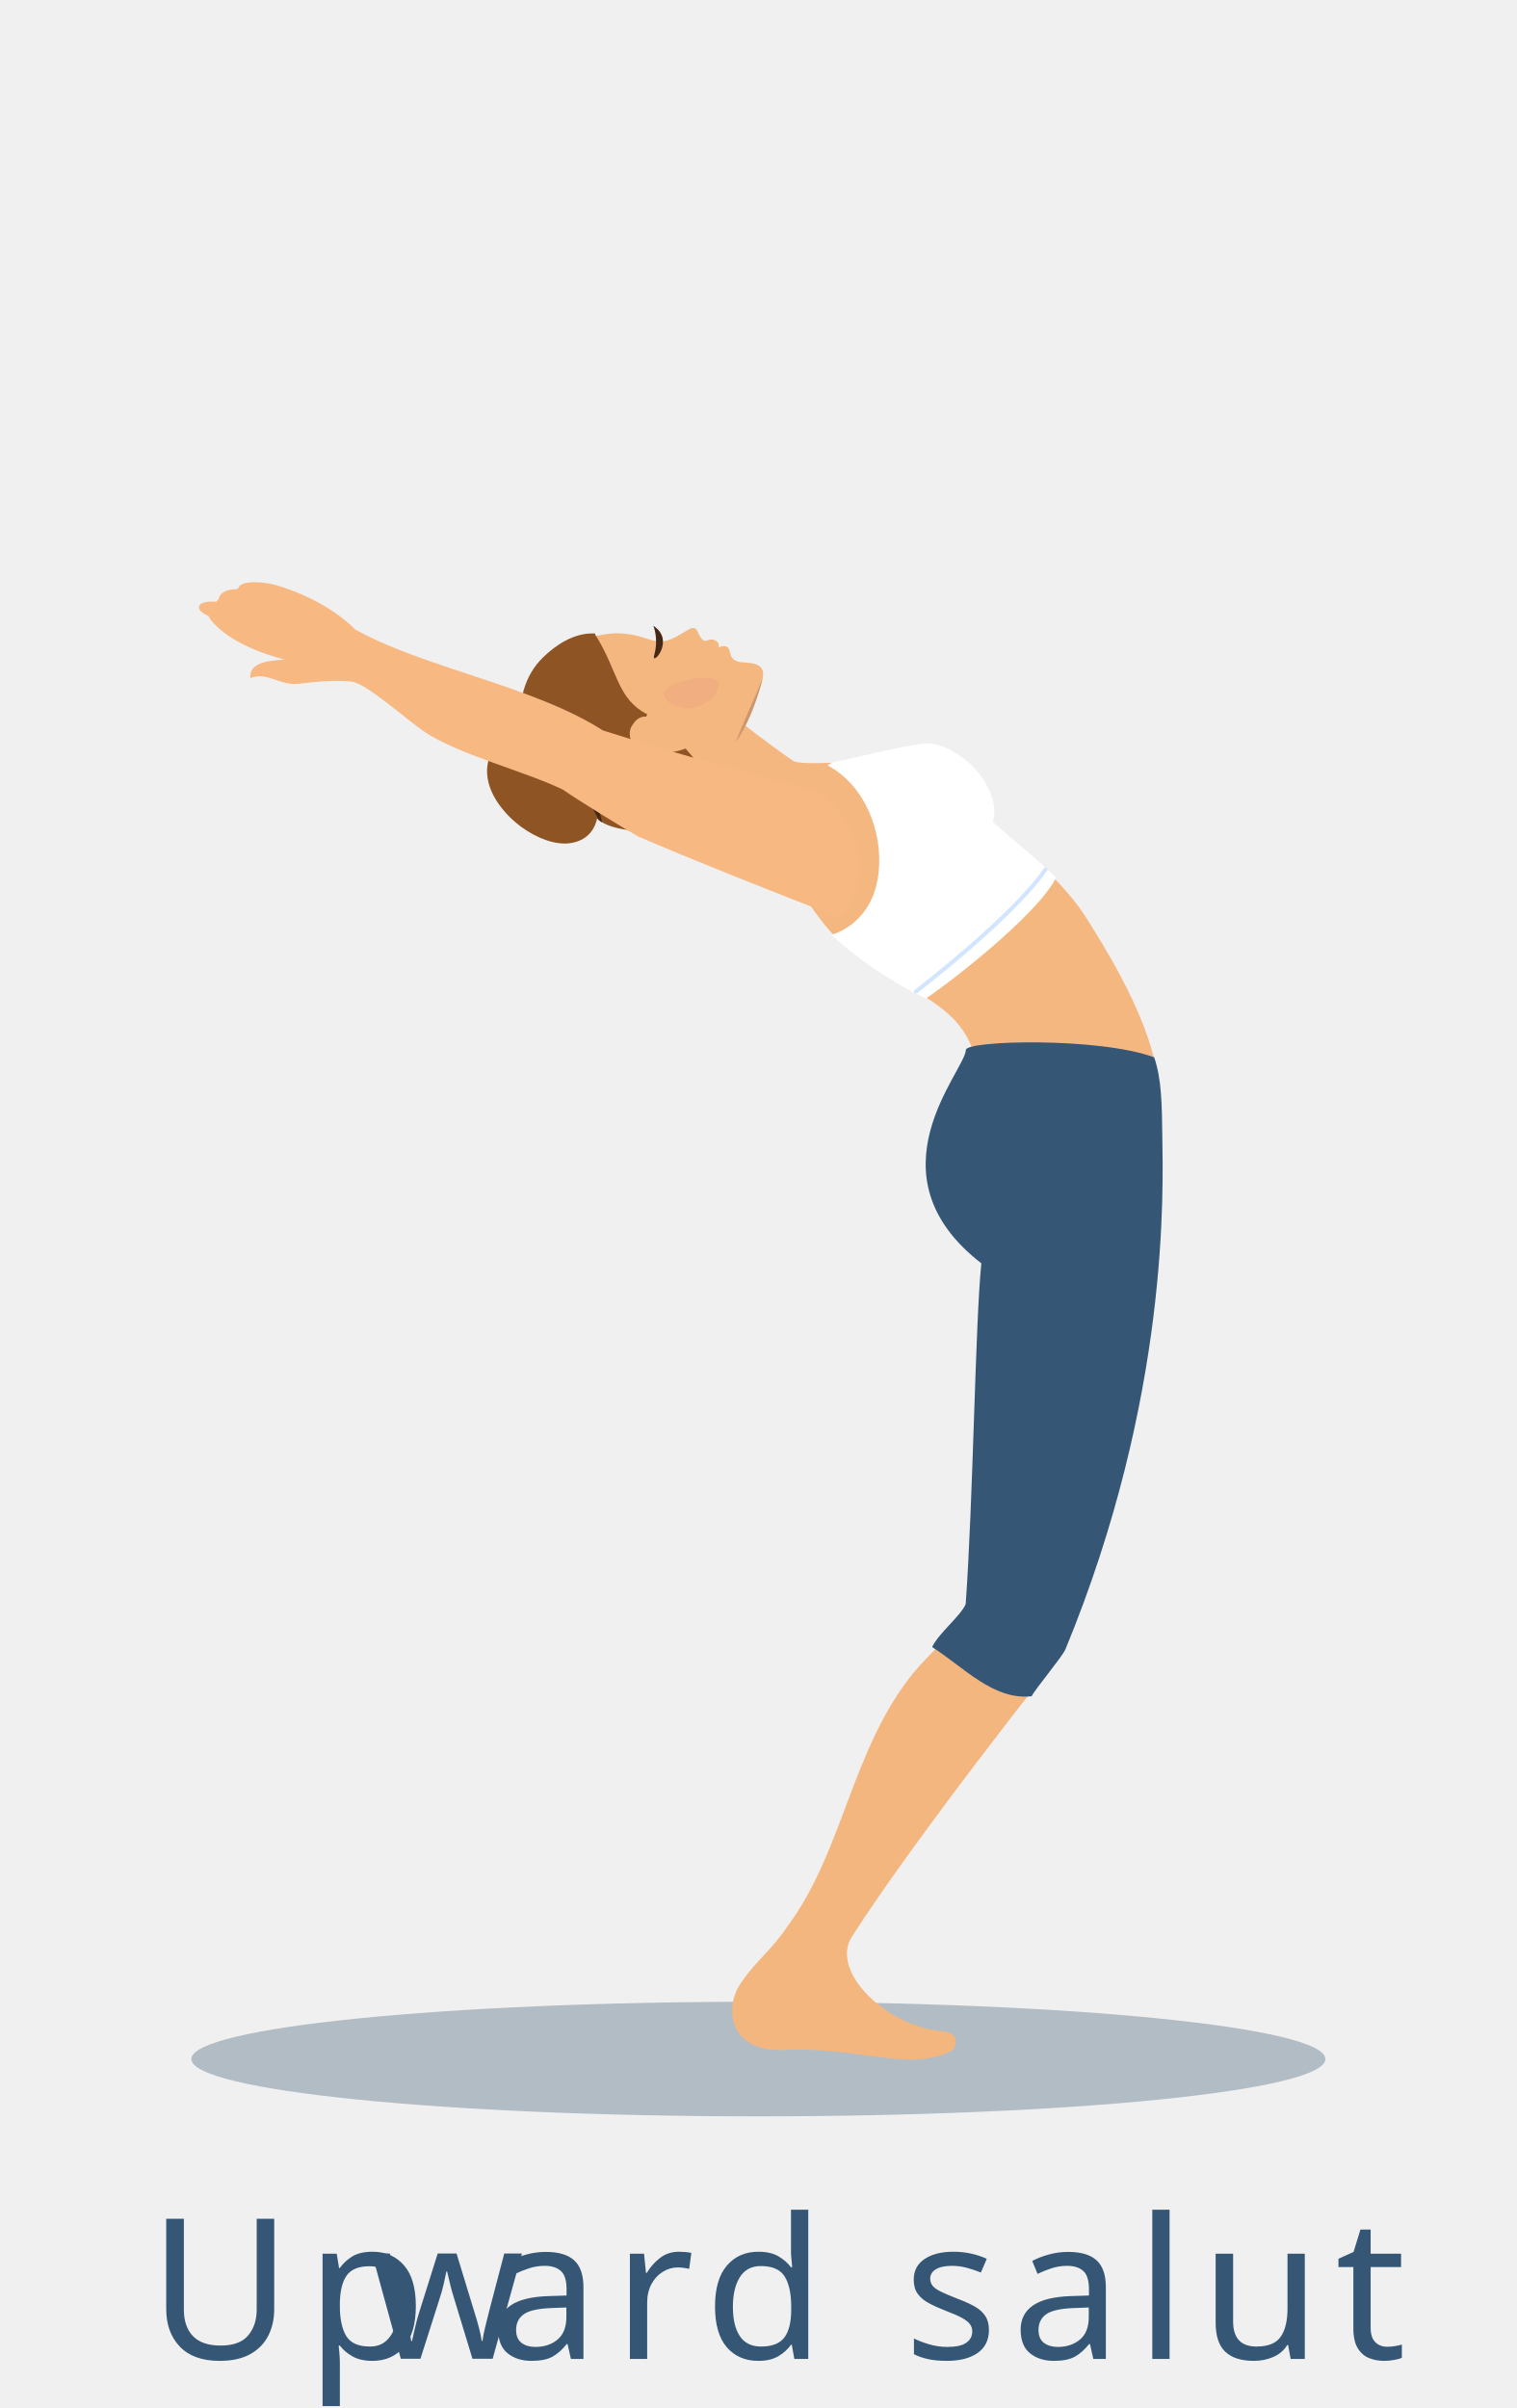
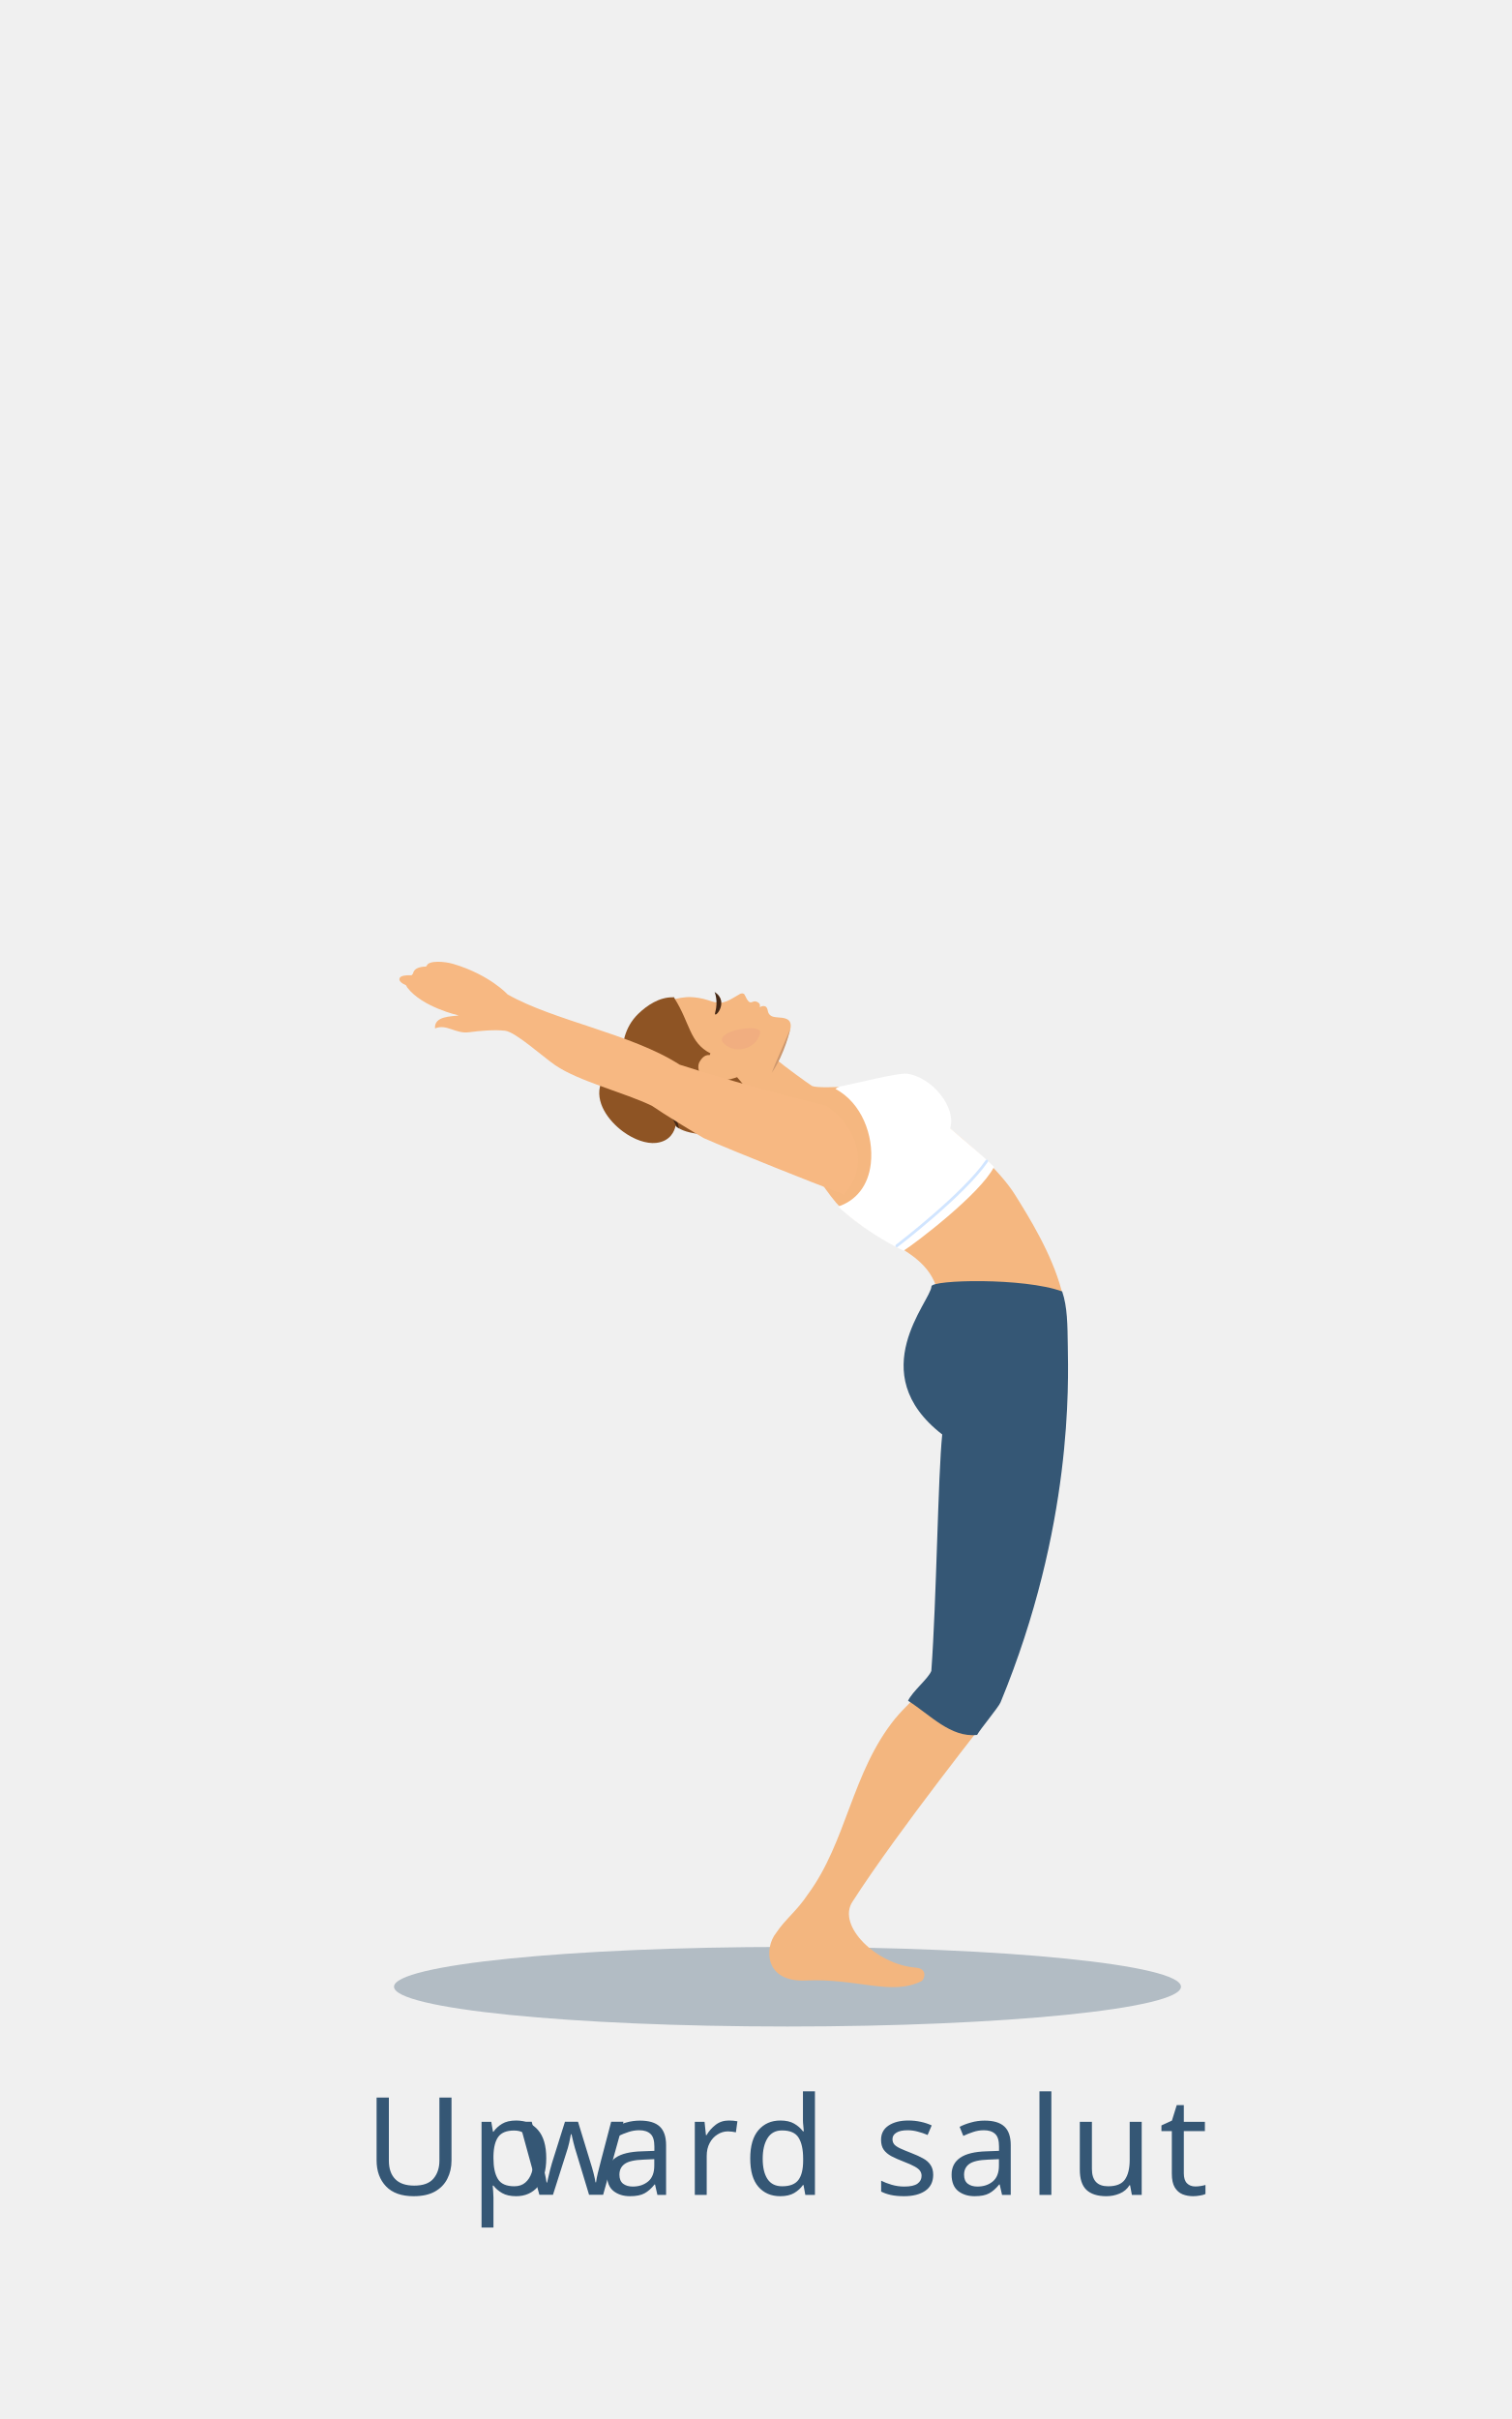
- <svg xmlns="http://www.w3.org/2000/svg" version="1.1" id="Layer_1" x="0px" y="0px" viewBox="0 0 656.68 1042.53" style="enable-background:new 0 0 656.68 1042.53;" xml:space="preserve">
+ <svg xmlns="http://www.w3.org/2000/svg" version="1.1" id="Layer_1" x="0px" y="0px" viewBox="0 0 250 400" style="enable-background:new 0 0 250 400;" xml:space="preserve">
  <style type="text/css">
	.st0{fill:#355775;}
	.st1{font-family:'FarmWaveFree-Regular';}
- 	.st2{font-size:85px;}
- 	.st3{letter-spacing:6;}
- 	.st4{letter-spacing:3;}
- 	.st5{fill:#B2BCC4;}
- 	.st6{fill:#F3B67F;}
- 	.st7{fill:#F5B780;}
- 	.st8{fill:#8E5424;}
- 	.st9{fill:#452815;}
- 	.st10{fill:#CD976D;}
- 	.st11{fill:#F1AE80;}
- 	.st12{fill:#FFFFFF;}
- 	.st13{fill:#D1E5FF;}
- 	.st14{fill:#F7B882;}
+ 	.st2{font-size:22.532px;}
+ 	.st3{letter-spacing:1;}
+ 	.st4{fill:#B2BCC4;}
+ 	.st5{fill:#F3B67F;}
+ 	.st6{fill:#F5B780;}
+ 	.st7{fill:#8E5424;}
+ 	.st8{fill:#452815;}
+ 	.st9{fill:#CD976D;}
+ 	.st10{fill:#F1AE80;}
+ 	.st11{fill:#FFFFFF;}
+ 	.st12{fill:#D1E5FF;}
+ 	.st13{fill:#F7B882;}
</style>
-   <text transform="matrix(1 0 0 1 64.31 1021.28)" class="st0 st1 st2 st3">Up</text>
-   <text transform="matrix(1 0 0 1 160.1 1021.28)" class="st0 st1 st2 st4">w</text>
-   <text transform="matrix(1 0 0 1 211.81 1021.28)" class="st0 st1 st2 st3">ard salut</text>
  <g>
-     <ellipse class="st5" cx="328.34" cy="891.45" rx="245.5" ry="24.81" />
+     <text transform="matrix(1 0 0 1 60.2563 362.9385)" class="st0 st1 st2 st3">Up</text>
+     <text transform="matrix(1 0 0 1 85.6484 362.9385)" class="st0 st1 st2">w</text>
+     <text transform="matrix(1 0 0 1 99.356 362.9385)" class="st0 st1 st2 st3">ard salut</text>
    <g>
-       <path class="st6" d="M418.56,700.7c-8.4,8.19-17.45,16.8-23.07,23.53c-27.03,33.41-30.14,76.78-54.47,109.66    c-7.03,10.51-13.85,15.16-19.8,24.05c-7.3,9.17-7.45,30.79,18.63,29.57c31.91-1.49,53.44,9.74,72.16,0.38    c1.53-0.76,4.37-7.8-3.75-8.43c-24.34-1.87-49.33-26.19-39.31-41.18c28.39-44.2,85.42-115.87,89.86-121.68    C442.66,712.62,428.43,713.67,418.56,700.7L418.56,700.7z" />
+       <ellipse class="st4" cx="130.25" cy="328.52" rx="65.08" ry="6.58" />
      <g>
-         <path class="st7" d="M303.83,351.5c1.03-0.43,2.01-0.84,2.92-1.21c3.82,0.43,9.28,2.77,15.09,6     c19.9,20.61,28.58,36.53,36.83,46.06c26.22,30.26,68.64,26.18,64.59,73.83c20.78-10.44,78.22-11,76.21-18.71     c-6.03-23.12-20.68-46.57-29.12-60.04c-18.52-29.58-80-71.59-81.39-67.97c-2.86-1.23-38.97,2.45-45.16,0.19     c-2.75-1.66-17.93-12.82-21.19-15.62c0.49-1.35,1.02-2.65,1.6-3.83c2.49-5.81,5.82-14.1,6.14-17.11c0.62-5.68-3.93-5.99-8.51-6.3     c-2.42-0.16-4.69-0.76-5.53-3.29c-0.42-1.3-0.22-2.02-1.14-3.1c-0.61-0.67-1.57-0.7-2.39-0.61c-1.46,0.15-1.79,1.53-1.58-0.29     c0.19-1.44-1.67-2.61-3.06-2.67c-2.04-0.09-2.87,2.18-5.1-1.36c-0.57-0.92-0.87-1.97-1.48-2.86c-0.66-0.96-1.91-0.85-2.84-0.37     c-2.77,1.48-5.3,3.3-8.22,4.52c-0.9,0.31-1.8,0.57-2.57,0.79c-0.38,0.07-0.75,0.1-1.11,0.13c0.48-1.56-0.88-4.34-2.6-5.44     c0.84,1.61,0.77,3.67-0.19,5.31c-1.82-0.28-3.66-0.91-5.6-1.56c-3.6-1.17-7.39-1.74-11.18-1.83c-1.98-0.07-7.43,0.48-13.71,2.36     C253.06,337.96,302.04,346.28,303.83,351.5L303.83,351.5z" />
-         <path class="st8" d="M302.64,354.59c-5.18,2.2-15.51,5.79-26.5,5.14c-9.45-0.55-14.23-2.73-16.57-4.46     c-0.4-0.29-0.76-0.6-1.05-0.9c-0.64,3.04-3.05,9.71-12.19,10.73c-5.99,0.66-13.71-2.01-20.67-7.13     c-8.93-6.59-17.89-18.42-13.74-30.08c1.48-4.14,4.43-6.7,7.13-8.25c-0.73-0.15-1.4-0.37-1.97-0.67c-2.15-1.08-2.55-3.53-1.67-4.8     c0.5-0.73,1.59-1.24,3.04-0.32c0.92,0.58,2.09,1.11,3.45,1.54c-1.27-1.2-2.24-2.62-2.68-3.99c-0.58-1.79,0.22-3.39,1.23-4.11     c1.36-0.98,2.98-0.36,3.37,1.47c0.19,0.92,0.55,1.93,1.06,3.01c0.28-7.54,1.44-18.65,10.28-27.21     c5.36-5.19,13.16-10.59,21.98-10.32l0.52,0.01l0.05,0.52c9.89,15.6,9.35,27.78,22.5,34.45l-0.43,1.07     c-3.6-0.36-5.44,2.76-6.33,4.19c-1.44,2.3-1.42,8.08,4.2,10.37c8.52,3.48,19.19-0.77,19.19-0.77s16.39,18.42,14.68,24.71     l-8.7,5.68L302.64,354.59L302.64,354.59z" />
-         <path class="st9" d="M220.44,307.32c1.36-0.98,2.98-0.36,3.37,1.47c0.19,0.92,0.55,1.93,1.06,3.01     c0.01-0.43,29.41,14.19,35.83,44.23c-0.43-0.25-0.81-0.5-1.13-0.74c-0.16-0.12-0.29-0.25-0.44-0.37     c-0.04-0.09-0.05-0.17-0.09-0.26c-20.73-41.68-40.37-34.78-39.99-34.99c-0.73-0.15-1.4-0.37-1.97-0.67     c-2.15-1.08-2.55-3.53-1.67-4.8c0.5-0.73,1.59-1.24,3.04-0.32c0.92,0.58,2.09,1.11,3.45,1.54c-1.27-1.2-2.24-2.62-2.68-3.99     C218.63,309.63,219.44,308.04,220.44,307.32L220.44,307.32z" />
-         <path class="st9" d="M282.86,270.93c0,0,2.44,5.47,0.36,12.79C281.77,288.85,292.77,277.41,282.86,270.93z" />
-         <path class="st10" d="M330.04,294.05c0,0-3.34,15.67-11.49,27.24C321.09,314.37,325.41,305.25,330.04,294.05z" />
-         <path class="st11" d="M311.26,296.17c-1.33,9.56-15.21,14.32-22.72,6.8C281.02,295.46,312.11,290.01,311.26,296.17z" />
-         <path class="st12" d="M429.84,355.91c4.05-13.05-11.34-31.9-26.85-33.99c-5.7-0.73-30.31,5.7-40.84,7.78     c-1.34,0.15-2.62,0.76-3.83,1.68c16.23,8.61,24.02,28.88,22.07,46.54c-1.55,13.99-9.38,23.19-20.34,26.83     c12.97,12.51,31.66,23.31,40.78,27.53c6.89-4.29,47.73-35.22,56.42-52.28C450.57,373.29,429.9,355.95,429.84,355.91z" />
+         <path class="st5" d="M154.16,277.96c-2.23,2.17-4.63,4.45-6.12,6.24c-7.17,8.86-7.99,20.35-14.44,29.07     c-1.86,2.79-3.67,4.02-5.25,6.38c-1.94,2.43-1.97,8.16,4.94,7.84c8.46-0.39,14.17,2.58,19.13,0.1c0.41-0.2,1.16-2.07-0.99-2.23     c-6.45-0.5-13.08-6.94-10.42-10.92c7.53-11.72,22.64-30.71,23.82-32.26C160.55,281.12,156.78,281.4,154.16,277.96L154.16,277.96z     " />
+         <g>
+           <path class="st6" d="M123.75,185.39c0.27-0.11,0.53-0.22,0.77-0.32c1.01,0.11,2.46,0.73,4,1.59c5.28,5.46,7.58,9.68,9.76,12.21      c6.95,8.02,18.2,6.94,17.12,19.57c5.51-2.77,20.73-2.92,20.2-4.96c-1.6-6.13-5.48-12.34-7.72-15.92      c-4.91-7.84-21.21-18.98-21.57-18.02c-0.76-0.33-10.33,0.65-11.97,0.05c-0.73-0.44-4.75-3.4-5.62-4.14      c0.13-0.36,0.27-0.7,0.42-1.02c0.66-1.54,1.54-3.74,1.63-4.54c0.16-1.51-1.04-1.59-2.26-1.67c-0.64-0.04-1.24-0.2-1.47-0.87      c-0.11-0.34-0.06-0.54-0.3-0.82c-0.16-0.18-0.42-0.19-0.63-0.16c-0.39,0.04-0.47,0.41-0.42-0.08c0.05-0.38-0.44-0.69-0.81-0.71      c-0.54-0.02-0.76,0.58-1.35-0.36c-0.15-0.24-0.23-0.52-0.39-0.76c-0.17-0.25-0.51-0.23-0.75-0.1c-0.73,0.39-1.4,0.87-2.18,1.2      c-0.24,0.08-0.48,0.15-0.68,0.21c-0.1,0.02-0.2,0.03-0.29,0.03c0.13-0.41-0.23-1.15-0.69-1.44c0.22,0.43,0.2,0.97-0.05,1.41      c-0.48-0.07-0.97-0.24-1.48-0.41c-0.95-0.31-1.96-0.46-2.96-0.49c-0.52-0.02-1.97,0.13-3.63,0.63      C110.29,181.8,123.27,184.01,123.75,185.39L123.75,185.39z" />
+           <path class="st7" d="M123.43,186.21c-1.37,0.58-4.11,1.53-7.02,1.36c-2.51-0.15-3.77-0.72-4.39-1.18      c-0.11-0.08-0.2-0.16-0.28-0.24c-0.17,0.81-0.81,2.57-3.23,2.84c-1.59,0.17-3.63-0.53-5.48-1.89c-2.37-1.75-4.74-4.88-3.64-7.97      c0.39-1.1,1.17-1.78,1.89-2.19c-0.19-0.04-0.37-0.1-0.52-0.18c-0.57-0.29-0.68-0.94-0.44-1.27c0.13-0.19,0.42-0.33,0.81-0.08      c0.24,0.15,0.55,0.29,0.91,0.41c-0.34-0.32-0.59-0.69-0.71-1.06c-0.15-0.47,0.06-0.9,0.33-1.09c0.36-0.26,0.79-0.1,0.89,0.39      c0.05,0.24,0.15,0.51,0.28,0.8c0.07-2,0.38-4.94,2.73-7.21c1.42-1.38,3.49-2.81,5.83-2.74l0.14,0l0.01,0.14      c2.62,4.14,2.48,7.36,5.96,9.13l-0.11,0.28c-0.95-0.1-1.44,0.73-1.68,1.11c-0.38,0.61-0.38,2.14,1.11,2.75      c2.26,0.92,5.09-0.2,5.09-0.2s4.34,4.88,3.89,6.55l-2.31,1.51L123.43,186.21L123.43,186.21z" />
+           <path class="st8" d="M101.64,173.68c0.36-0.26,0.79-0.1,0.89,0.39c0.05,0.24,0.15,0.51,0.28,0.8c0-0.11,7.8,3.76,9.5,11.72      c-0.11-0.07-0.21-0.13-0.3-0.2c-0.04-0.03-0.08-0.07-0.12-0.1c-0.01-0.02-0.01-0.05-0.02-0.07c-5.5-11.05-10.7-9.22-10.6-9.28      c-0.19-0.04-0.37-0.1-0.52-0.18c-0.57-0.29-0.68-0.94-0.44-1.27c0.13-0.19,0.42-0.33,0.81-0.08c0.24,0.15,0.55,0.29,0.91,0.41      c-0.34-0.32-0.59-0.69-0.71-1.06C101.16,174.29,101.38,173.87,101.64,173.68L101.64,173.68z" />
+           <path class="st8" d="M118.19,164.03c0,0,0.65,1.45,0.1,3.39C117.9,168.78,120.82,165.75,118.19,164.03z" />
+           <path class="st9" d="M130.7,170.16c0,0-0.89,4.15-3.05,7.22C128.32,175.55,129.47,173.13,130.7,170.16z" />
+           <path class="st10" d="M125.72,170.73c-0.35,2.53-4.03,3.8-6.02,1.8C117.7,170.54,125.94,169.09,125.72,170.73z" />
+           <path class="st11" d="M157.15,186.56c1.07-3.46-3.01-8.46-7.12-9.01c-1.51-0.19-8.03,1.51-10.83,2.06      c-0.36,0.04-0.69,0.2-1.02,0.45c4.3,2.28,6.37,7.66,5.85,12.34c-0.41,3.71-2.49,6.15-5.39,7.11c3.44,3.32,8.39,6.18,10.81,7.3      c1.83-1.14,12.65-9.34,14.96-13.86C162.65,191.17,157.17,186.57,157.15,186.56z" />
+         </g>
+         <path class="st0" d="M154.06,212.71c-0.07,2.41-11.43,14.26,1.78,24.49c-0.71,6.92-0.93,27.11-1.8,39.1     c-0.53,1.31-3.1,3.34-3.85,4.93c3.65,2.32,7.04,6.14,11.42,5.65c0.39-0.8,3.54-4.56,3.88-5.39c12-29.1,11.2-52.92,11.12-58.88     c-0.05-3.55-0.06-6.49-0.93-9.06C169.3,211.22,154.09,211.62,154.06,212.71L154.06,212.71z" />
+         <path class="st12" d="M163.43,192.02c0,0.04-0.02,0.07-0.04,0.11c-3.81,5.55-14.81,13.98-14.92,14.06     c-0.1,0.08-0.24,0.06-0.32-0.05s-0.05-0.25,0.05-0.33c0.11-0.08,11.05-8.46,14.82-13.95c0.07-0.11,0.21-0.13,0.32-0.06     C163.41,191.85,163.44,191.94,163.43,192.02L163.43,192.02z" />
+         <path class="st13" d="M83.55,170.44c1.7,0.2,6.11,4.19,8.29,5.71c3.93,2.67,11.46,4.52,15.98,6.7c1.74,1.22,7.51,4.76,8.59,5.35     c4.45,1.98,20.41,8.34,20.45,8.24c0.84,0.36,1.73,0.72,2.68,1.1c4.08-4.3,2.78-10.8-2.89-14.71c-5.02-1.21-14.19-3.56-24.24-6.78     c-8-5.13-20.66-7.21-28.45-11.61c0,0-2.96-3.26-9-5.05c-1.36-0.41-4.09-0.64-4.38,0.31l-0.14,0.13     c-1.13,0.03-1.98,0.33-2.13,1.16l-0.24,0.28c-1.02-0.04-1.8,0.07-1.97,0.47c-0.19,0.43,0.27,0.83,1.06,1.19l0.21,0.38     c2.53,3.28,8.5,4.6,8.5,4.6c-1.12,0.19-4.1,0.05-3.92,2.15c1.93-0.81,3.37,0.93,5.64,0.63C79.4,170.44,81.85,170.24,83.55,170.44     z" />
      </g>
-       <path class="st0" d="M418.17,454.56c-0.25,9.08-43.13,53.78,6.71,92.39c-2.67,26.09-3.51,102.26-6.78,147.52    c-2,4.96-11.68,12.59-14.54,18.61c13.76,8.75,26.57,23.15,43.09,21.3c1.46-3.01,13.36-17.22,14.64-20.32    c45.27-109.78,42.24-199.64,41.94-222.13c-0.18-13.41-0.23-24.5-3.51-34.16C475.65,448.93,418.29,450.43,418.17,454.56    L418.17,454.56z" />
-       <path class="st13" d="M453.53,376.5c-0.01,0.14-0.07,0.28-0.16,0.42c-14.39,20.94-55.87,52.72-56.29,53.03    c-0.38,0.29-0.92,0.21-1.2-0.19c-0.28-0.4-0.19-0.95,0.19-1.25c0.42-0.31,41.68-31.92,55.91-52.63c0.28-0.4,0.81-0.49,1.2-0.22    C453.44,375.87,453.56,376.2,453.53,376.5L453.53,376.5z" />
-       <path class="st14" d="M152.18,295.09c6.42,0.75,23.04,15.81,31.29,21.53c14.83,10.08,43.24,17.04,60.27,25.27    c6.56,4.59,28.32,17.97,32.4,20.17c16.8,7.48,76.99,31.48,77.13,31.07c3.16,1.34,6.54,2.72,10.11,4.15    c15.39-16.22,10.48-40.73-10.91-55.49c-18.95-4.58-53.53-13.44-91.45-25.56c-30.18-19.35-77.95-27.19-107.32-43.78    c0,0-11.17-12.28-33.96-19.05c-5.13-1.53-15.44-2.43-16.52,1.17l-0.53,0.48c-4.26,0.12-7.46,1.24-8.05,4.37l-0.9,1.05    c-3.86-0.14-6.78,0.27-7.44,1.77c-0.71,1.62,1.02,3.12,3.99,4.48l0.81,1.43c9.56,12.37,32.08,17.35,32.08,17.35    c-4.22,0.7-15.46,0.18-14.77,8.1c7.27-3.04,12.7,3.51,21.26,2.39C136.52,295.1,145.77,294.34,152.18,295.09z" />
    </g>
  </g>
</svg>
